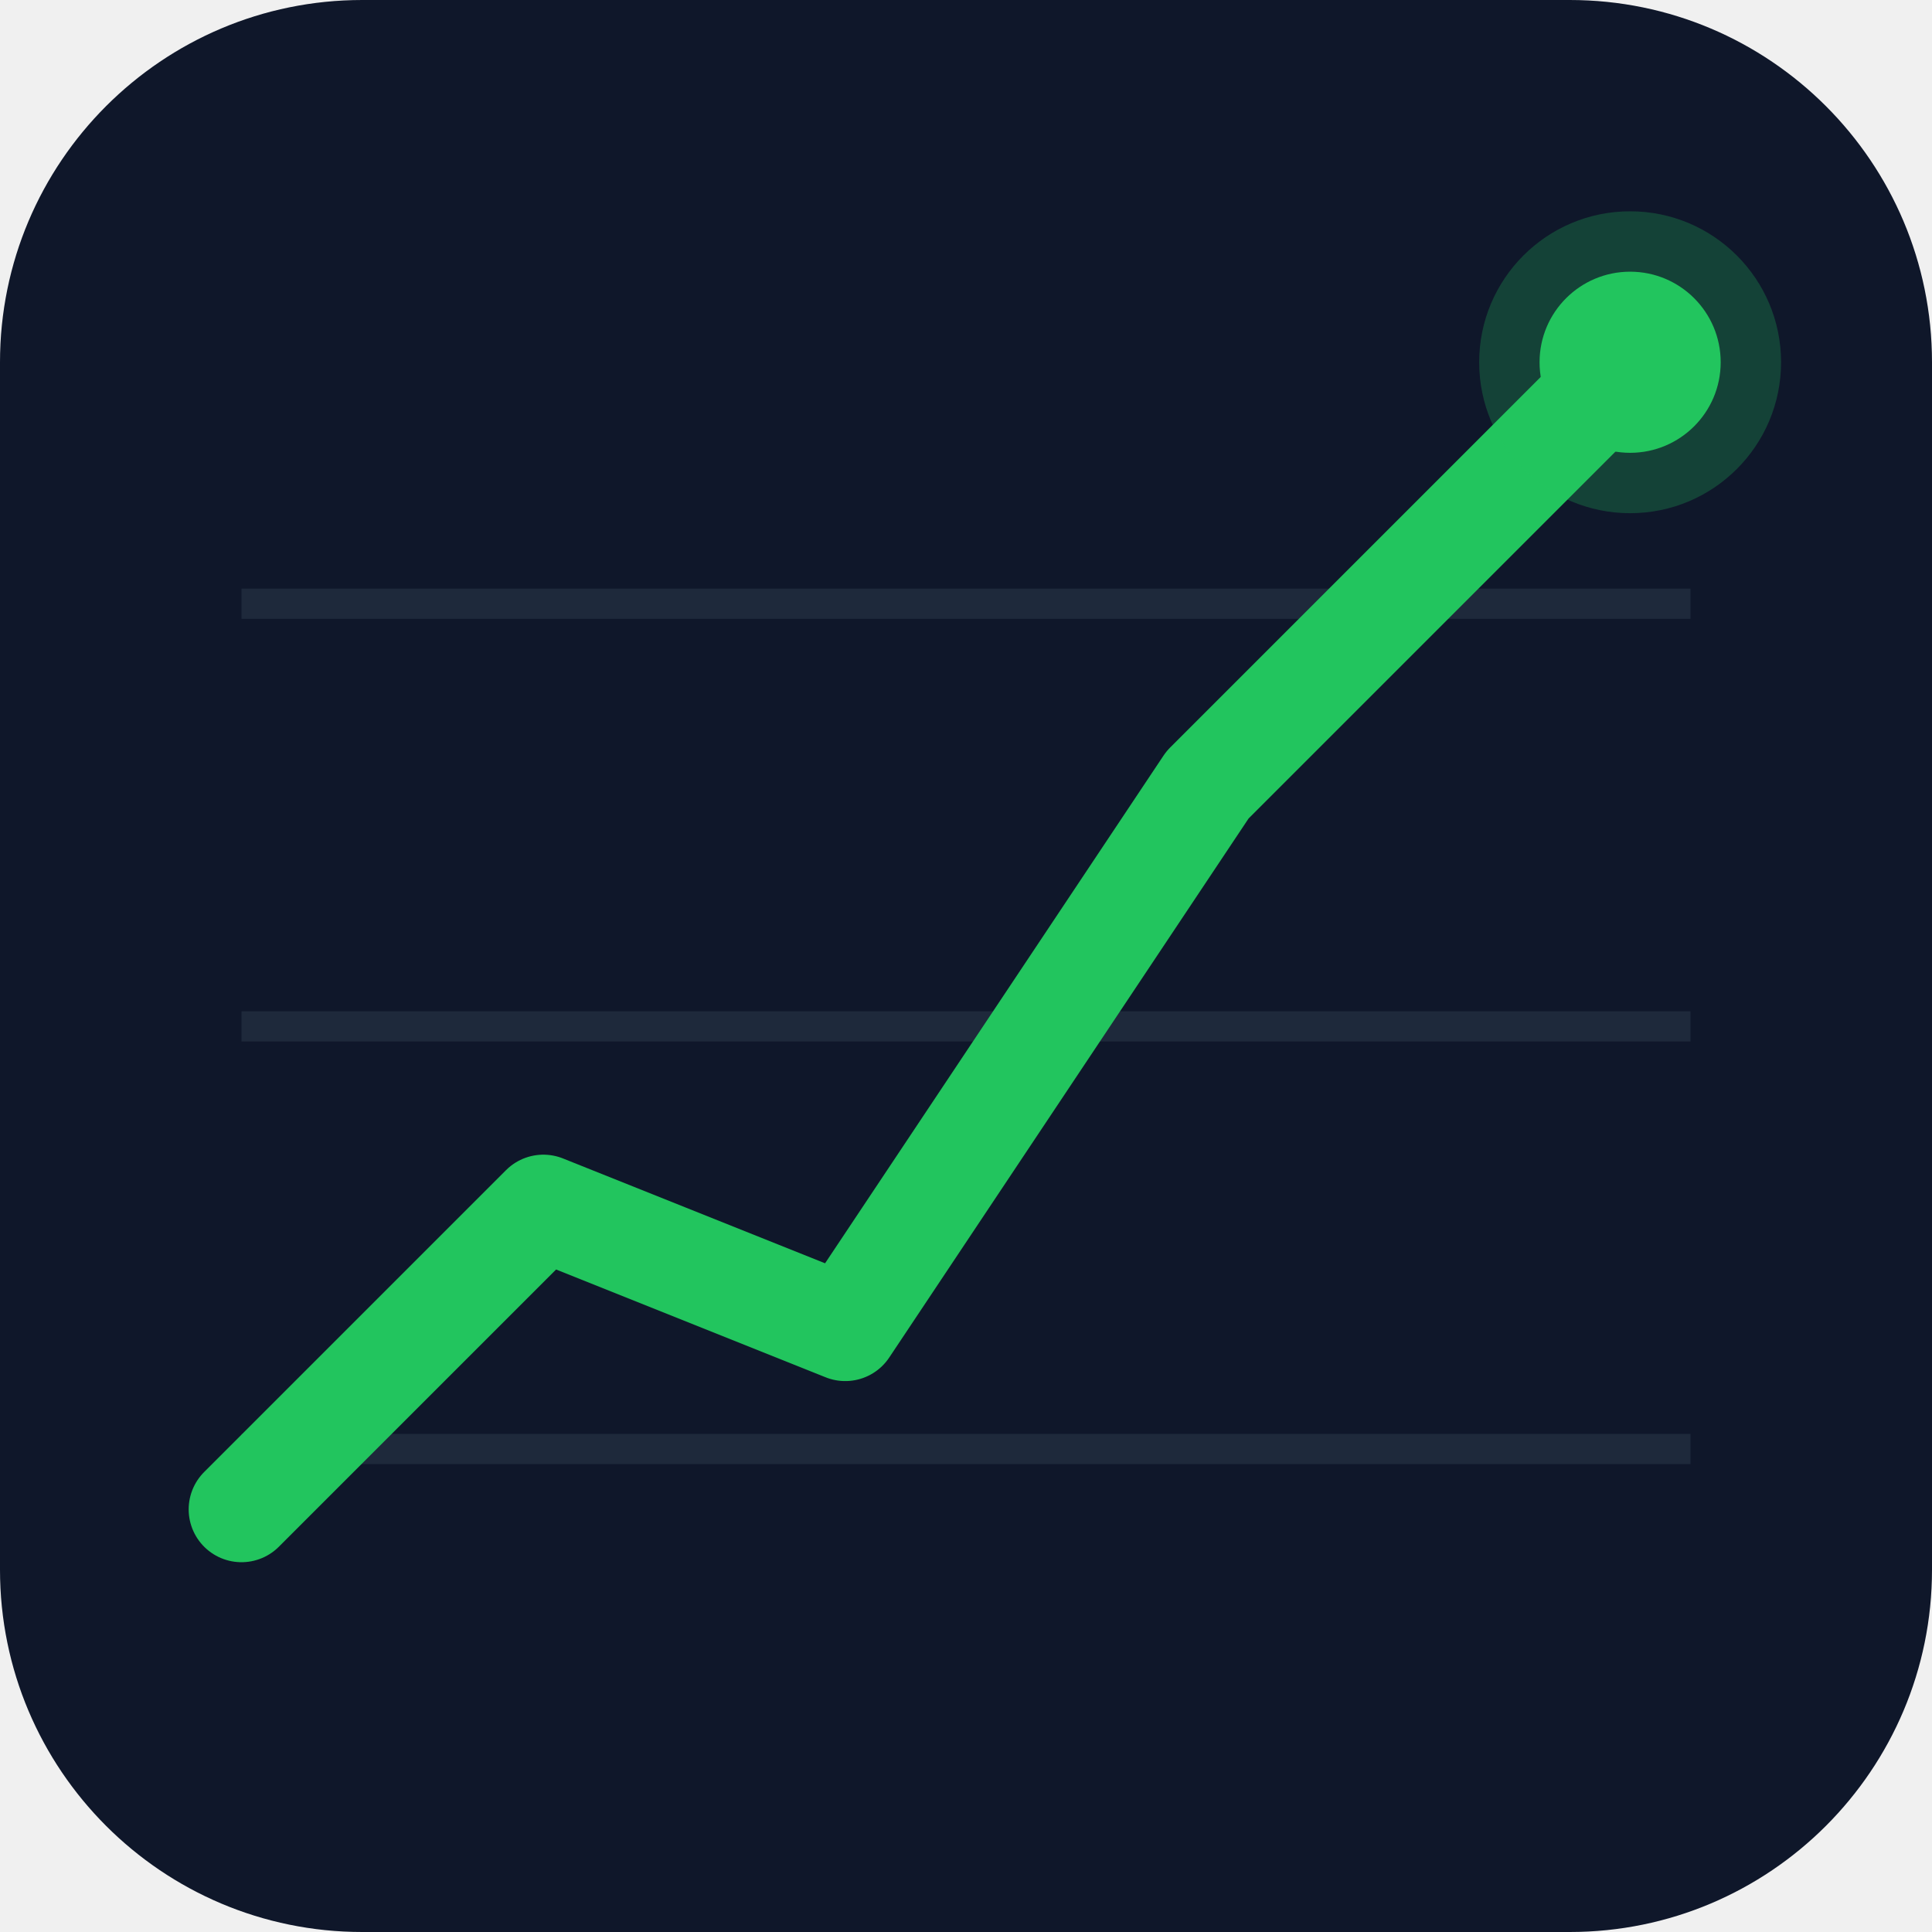
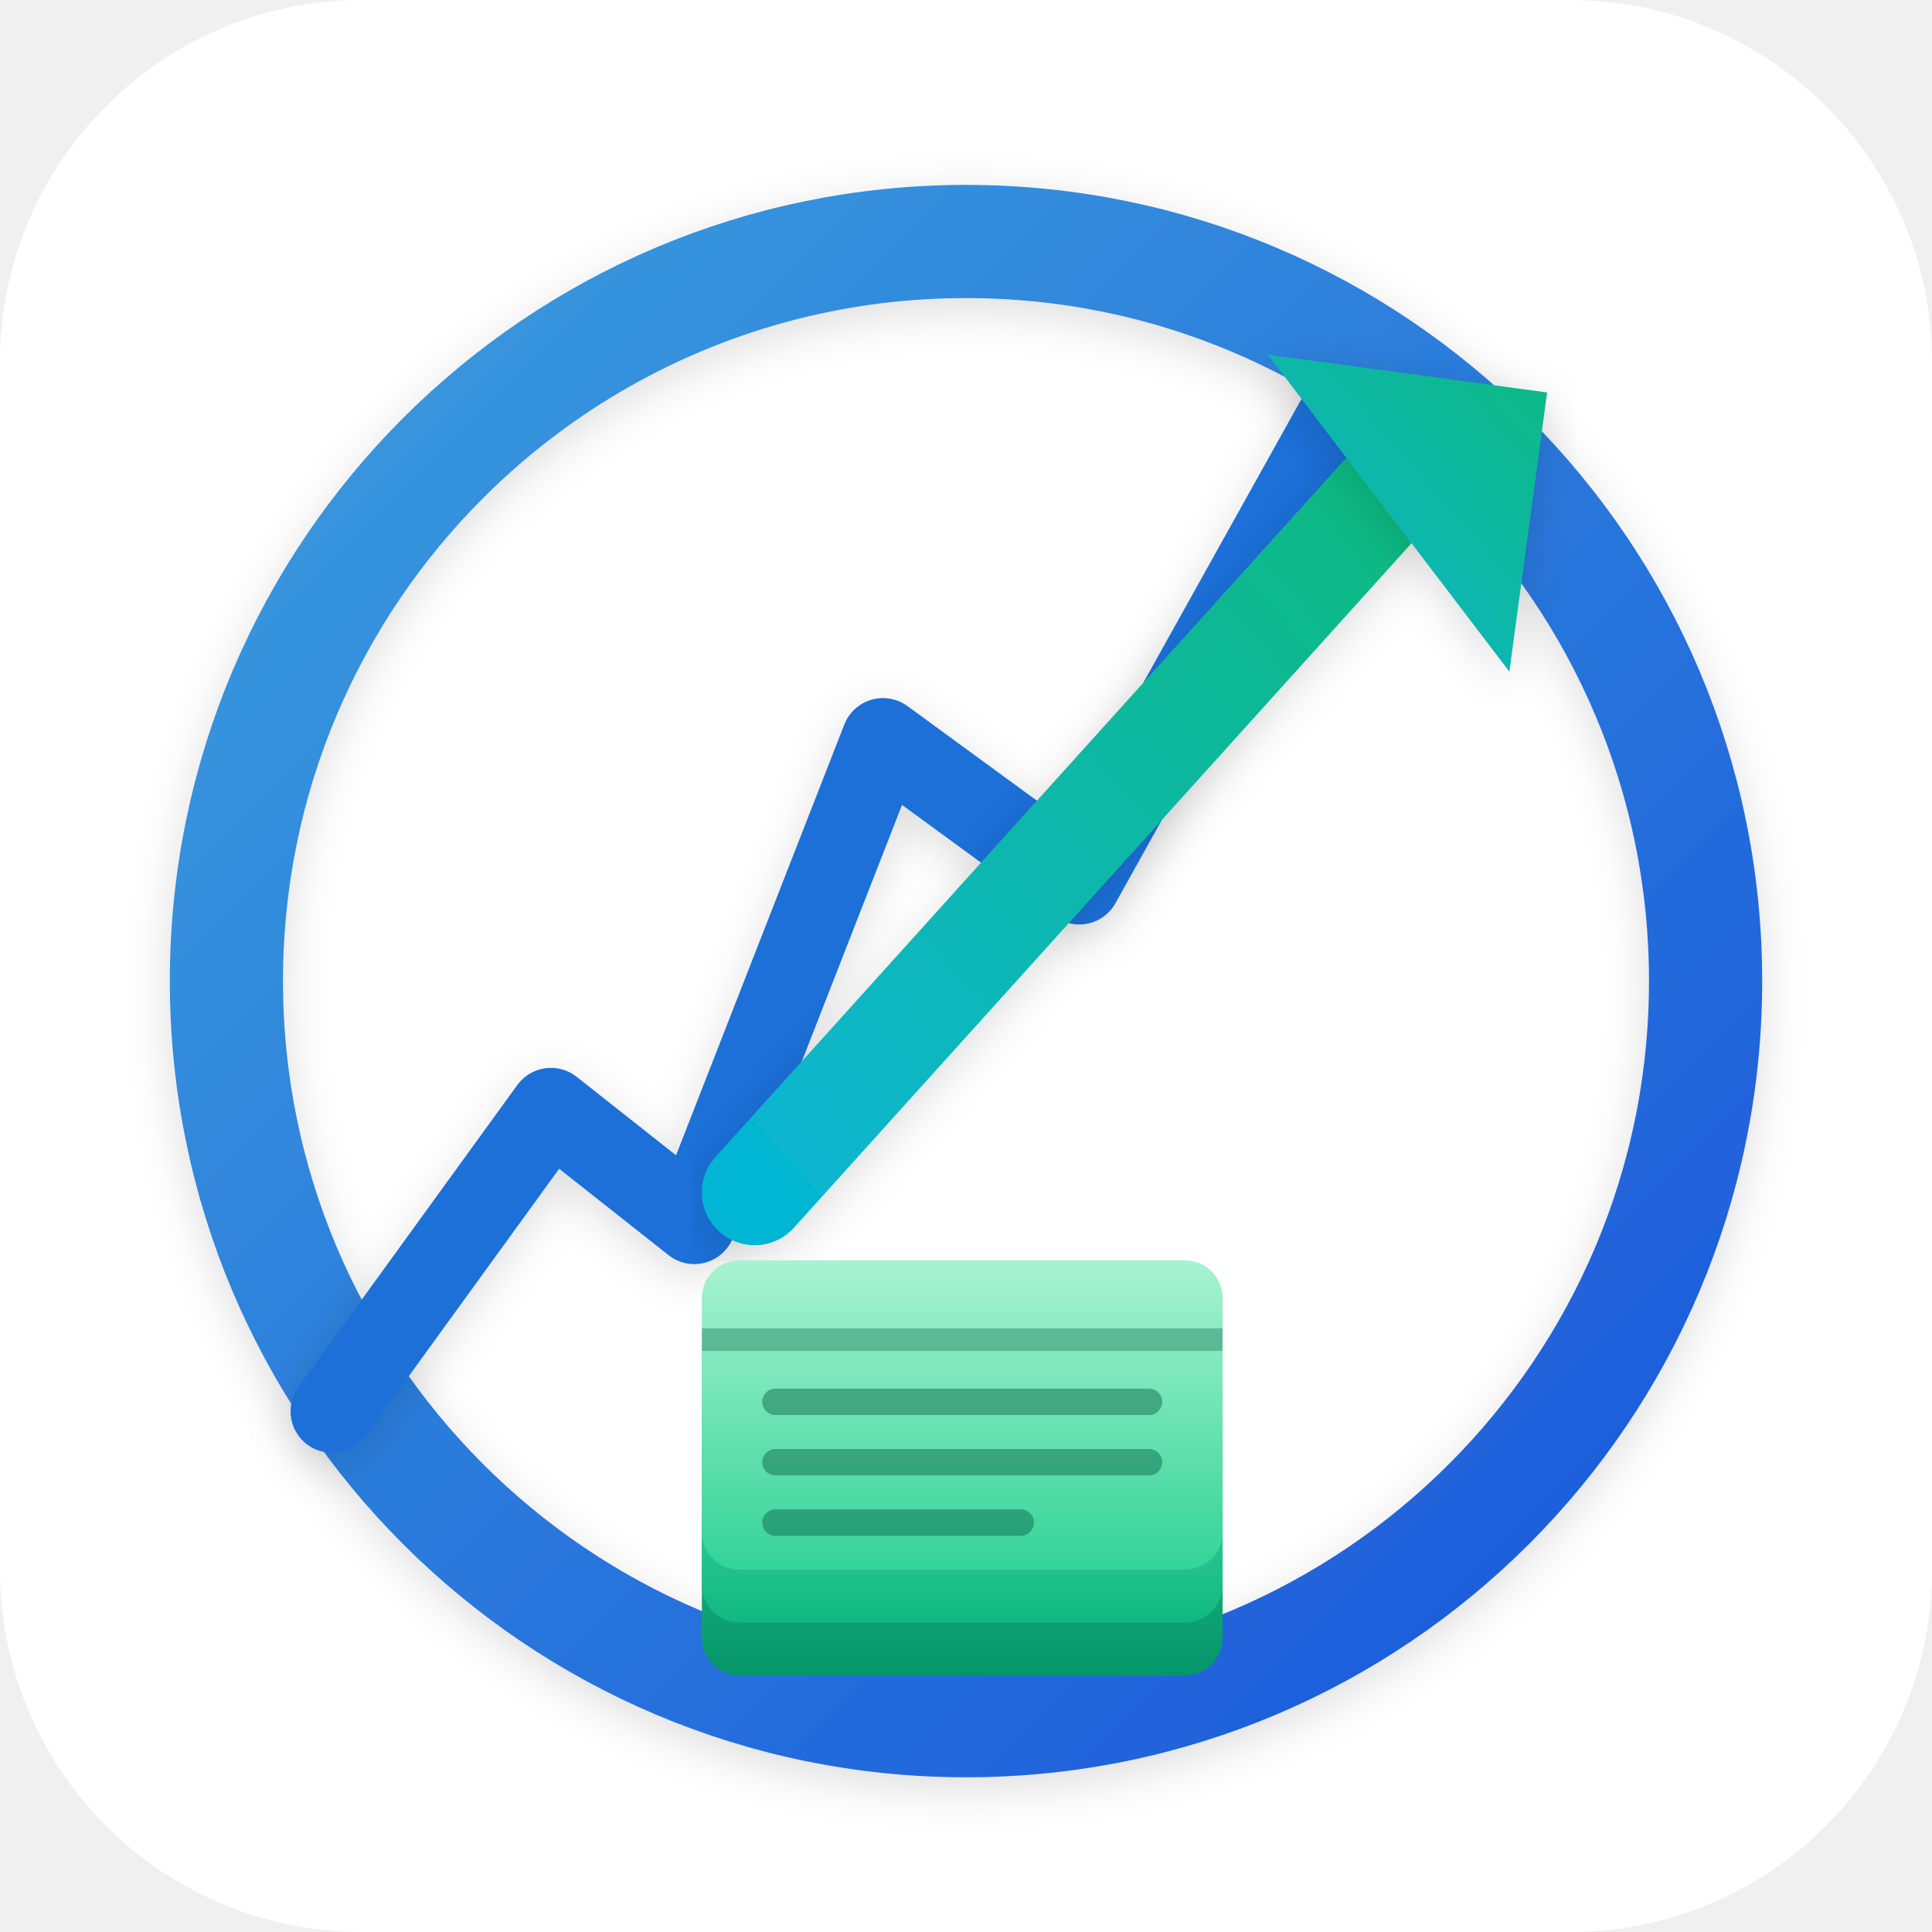
- <svg xmlns="http://www.w3.org/2000/svg" width="64" height="64" viewBox="0 0 64 64">
-   <rect width="64" height="64" rx="12" fill="#0F172A" />
-   <line x1="8" y1="20" x2="56" y2="20" stroke="#1e293b" stroke-width="1" />
-   <line x1="8" y1="34" x2="56" y2="34" stroke="#1e293b" stroke-width="1" />
-   <line x1="8" y1="48" x2="56" y2="48" stroke="#1e293b" stroke-width="1" />
-   <polyline points="8,50 18,40 28,44 40,26 54,12" fill="none" stroke="#22c55e" stroke-width="3.5" stroke-linecap="round" stroke-linejoin="round" />
-   <circle cx="54" cy="12" r="5" fill="#22c55e" opacity="0.25" />
-   <circle cx="54" cy="12" r="3" fill="#22c55e" />
+ <svg xmlns="http://www.w3.org/2000/svg" width="512" height="512" viewBox="0 0 512 512">
+   <defs>
+     <linearGradient id="ringGrad" x1="1" y1="1" x2="0" y2="0" gradientUnits="objectBoundingBox">
+       <stop offset="0%" stop-color="#1a56db" />
+       <stop offset="100%" stop-color="#3b9edd" />
+     </linearGradient>
+     <linearGradient id="arrowGrad" x1="0" y1="1" x2="1" y2="0" gradientUnits="objectBoundingBox">
+       <stop offset="0%" stop-color="#06b6d4" />
+       <stop offset="100%" stop-color="#10b981" />
+     </linearGradient>
+     <linearGradient id="journalBot" x1="0" y1="0" x2="0" y2="1" gradientUnits="objectBoundingBox">
+       <stop offset="0%" stop-color="#34d399" />
+       <stop offset="100%" stop-color="#059669" />
+     </linearGradient>
+     <linearGradient id="journalMid" x1="0" y1="0" x2="0" y2="1" gradientUnits="objectBoundingBox">
+       <stop offset="0%" stop-color="#6ee7b7" />
+       <stop offset="100%" stop-color="#10b981" />
+     </linearGradient>
+     <linearGradient id="journalTop" x1="0" y1="0" x2="0" y2="1" gradientUnits="objectBoundingBox">
+       <stop offset="0%" stop-color="#a7f3d0" />
+       <stop offset="100%" stop-color="#34d399" />
+     </linearGradient>
+     <filter id="soft" x="-10%" y="-10%" width="120%" height="120%">
+       <feDropShadow dx="0" dy="3" stdDeviation="6" flood-color="#00000022" />
+     </filter>
+   </defs>
+   <rect width="512" height="512" rx="96" fill="white" />
+   <circle cx="256" cy="260" r="196" fill="none" stroke="url(#ringGrad)" stroke-width="30" filter="url(#soft)" />
+   <polyline points="88,374 146,294 184,324 234,196 286,234 354,112" fill="none" stroke="#1d6fd8" stroke-width="22" stroke-linecap="round" stroke-linejoin="round" filter="url(#soft)" />
+   <line x1="200" y1="316" x2="366" y2="132" stroke="url(#arrowGrad)" stroke-width="28" stroke-linecap="round" filter="url(#soft)" />
+   <polygon points="336,94 410,104 400,178" fill="url(#arrowGrad)" filter="url(#soft)" />
+   <rect x="186" y="362" width="138" height="82" rx="10" fill="url(#journalBot)" />
+   <rect x="186" y="348" width="138" height="82" rx="10" fill="url(#journalMid)" />
+   <rect x="186" y="334" width="138" height="82" rx="10" fill="url(#journalTop)" />
+   <rect x="186" y="352" width="138" height="6" rx="0" fill="#065f46" opacity="0.35" />
+   <rect x="202" y="368" width="106" height="7" rx="3.5" fill="#065f46" opacity="0.45" />
+   <rect x="202" y="384" width="106" height="7" rx="3.5" fill="#065f46" opacity="0.45" />
+   <rect x="202" y="400" width="72" height="7" rx="3.5" fill="#065f46" opacity="0.45" />
</svg>
